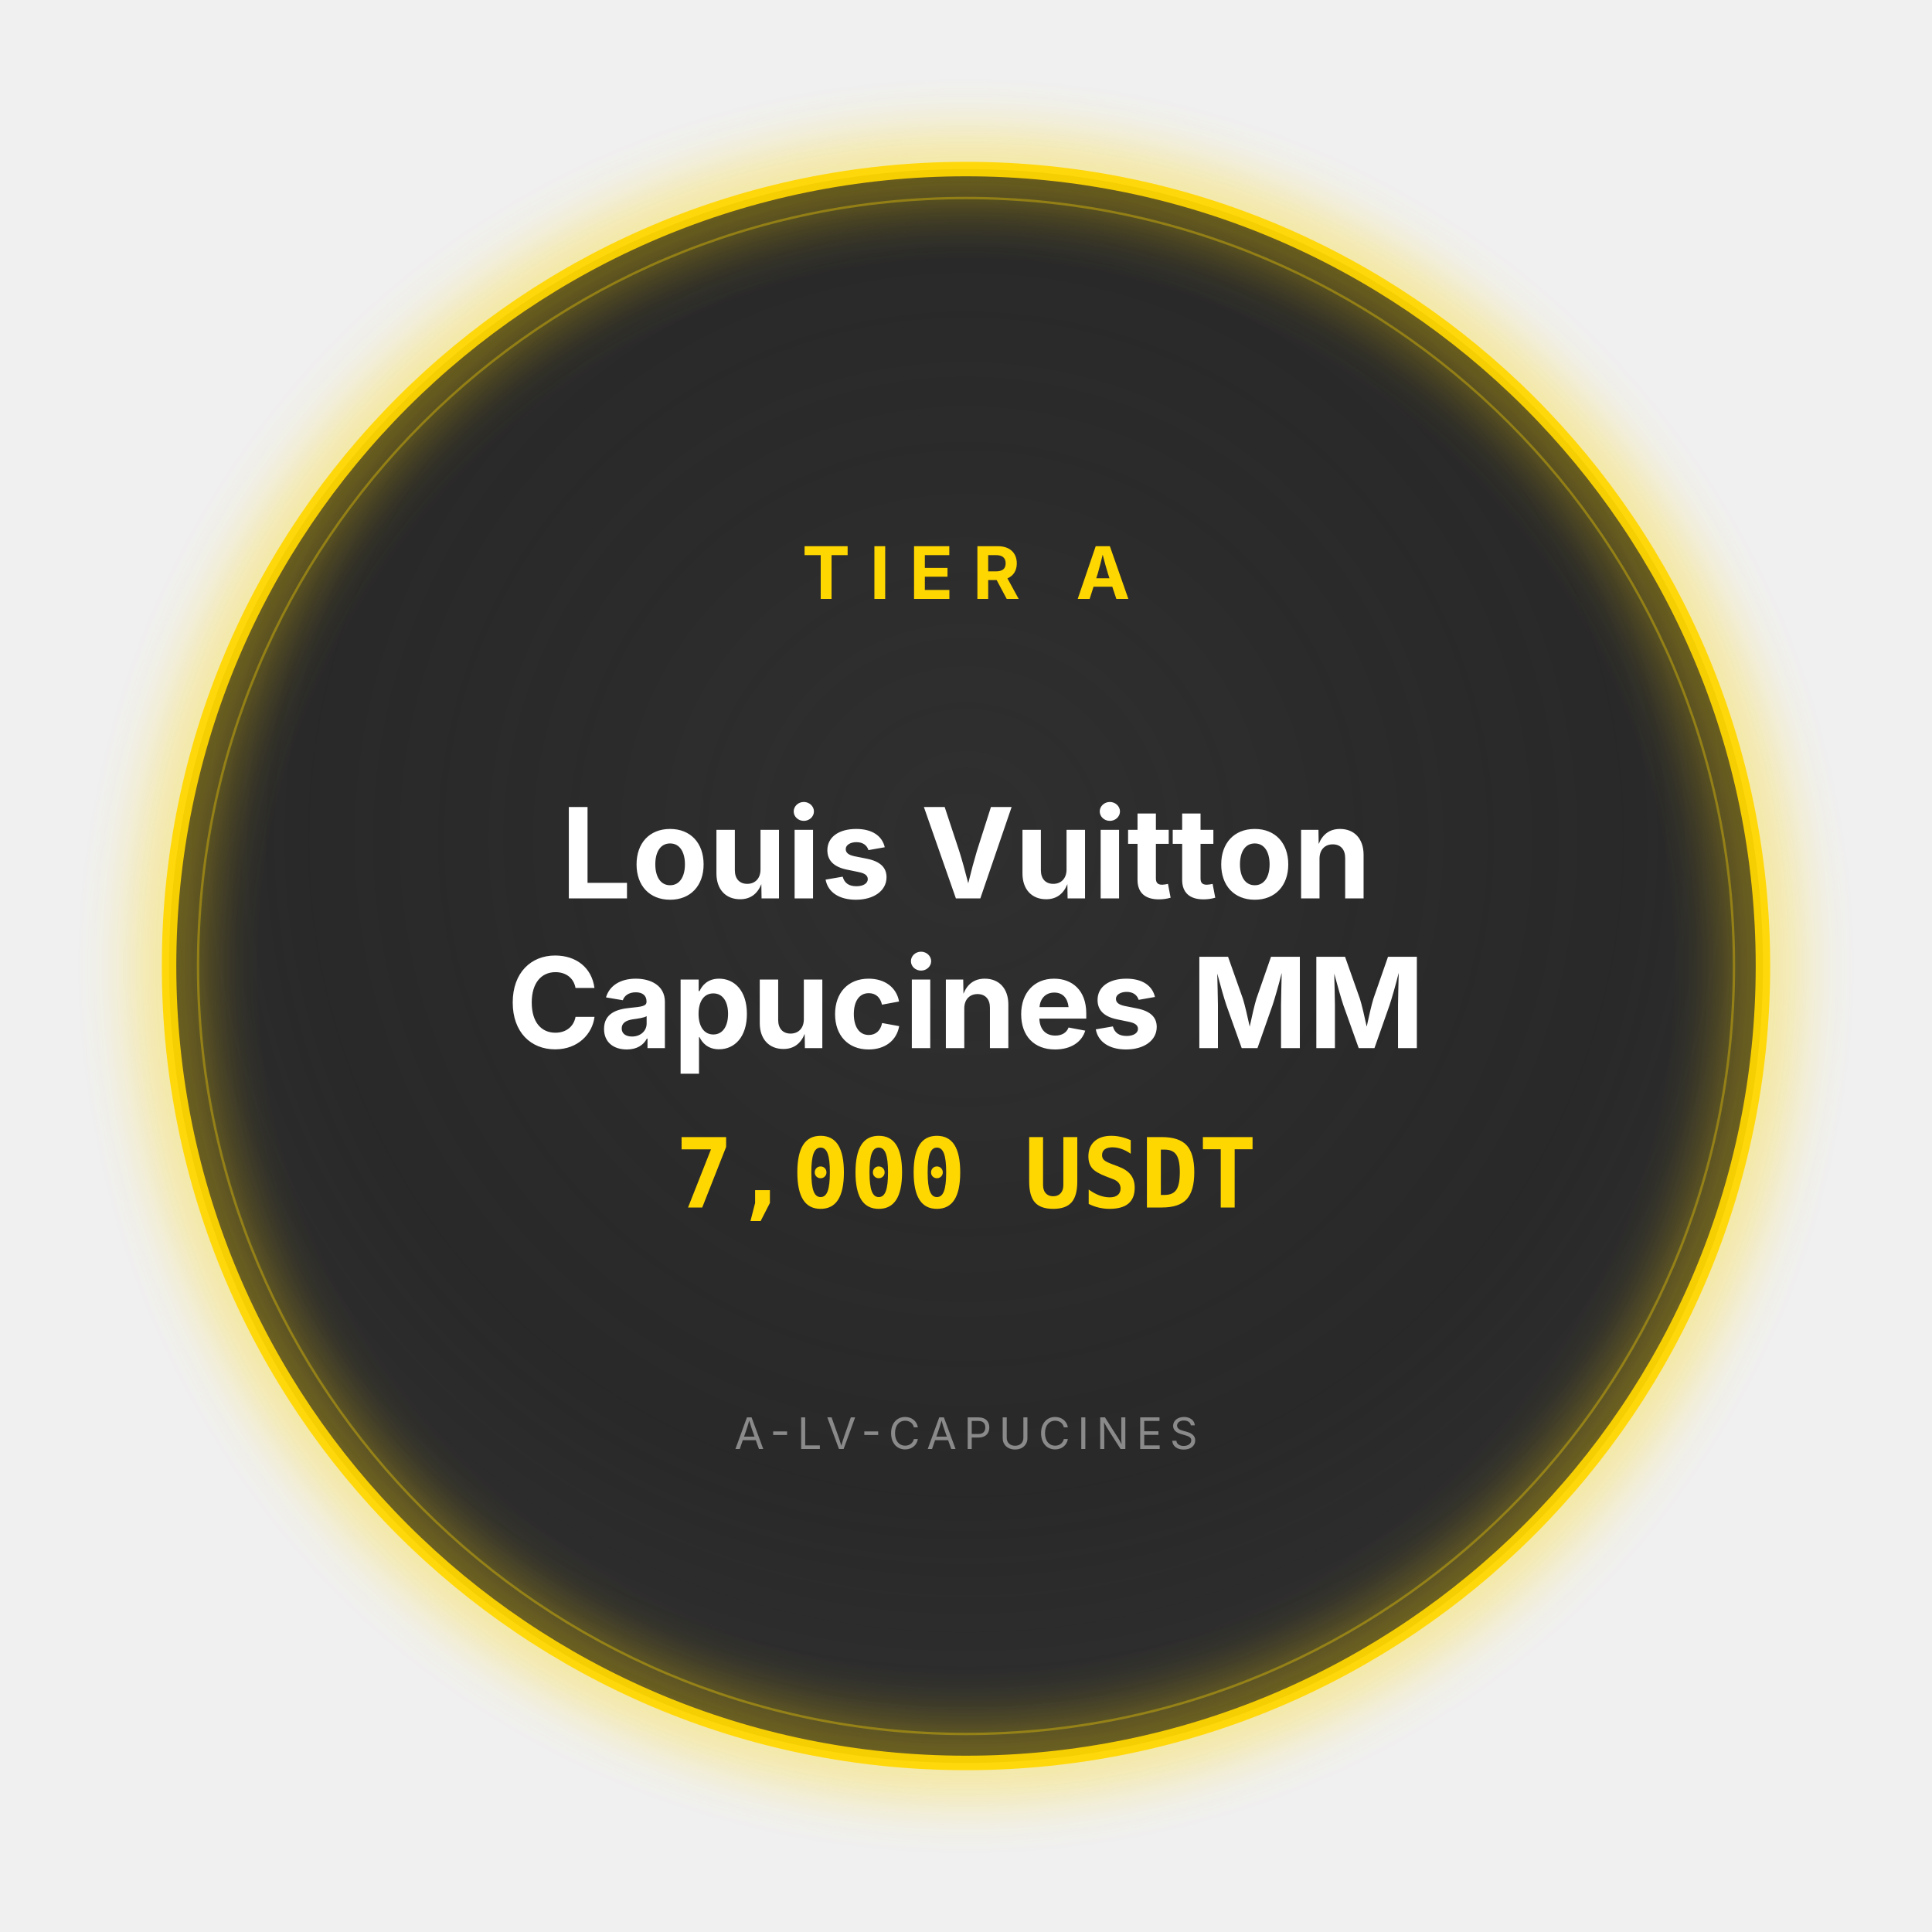
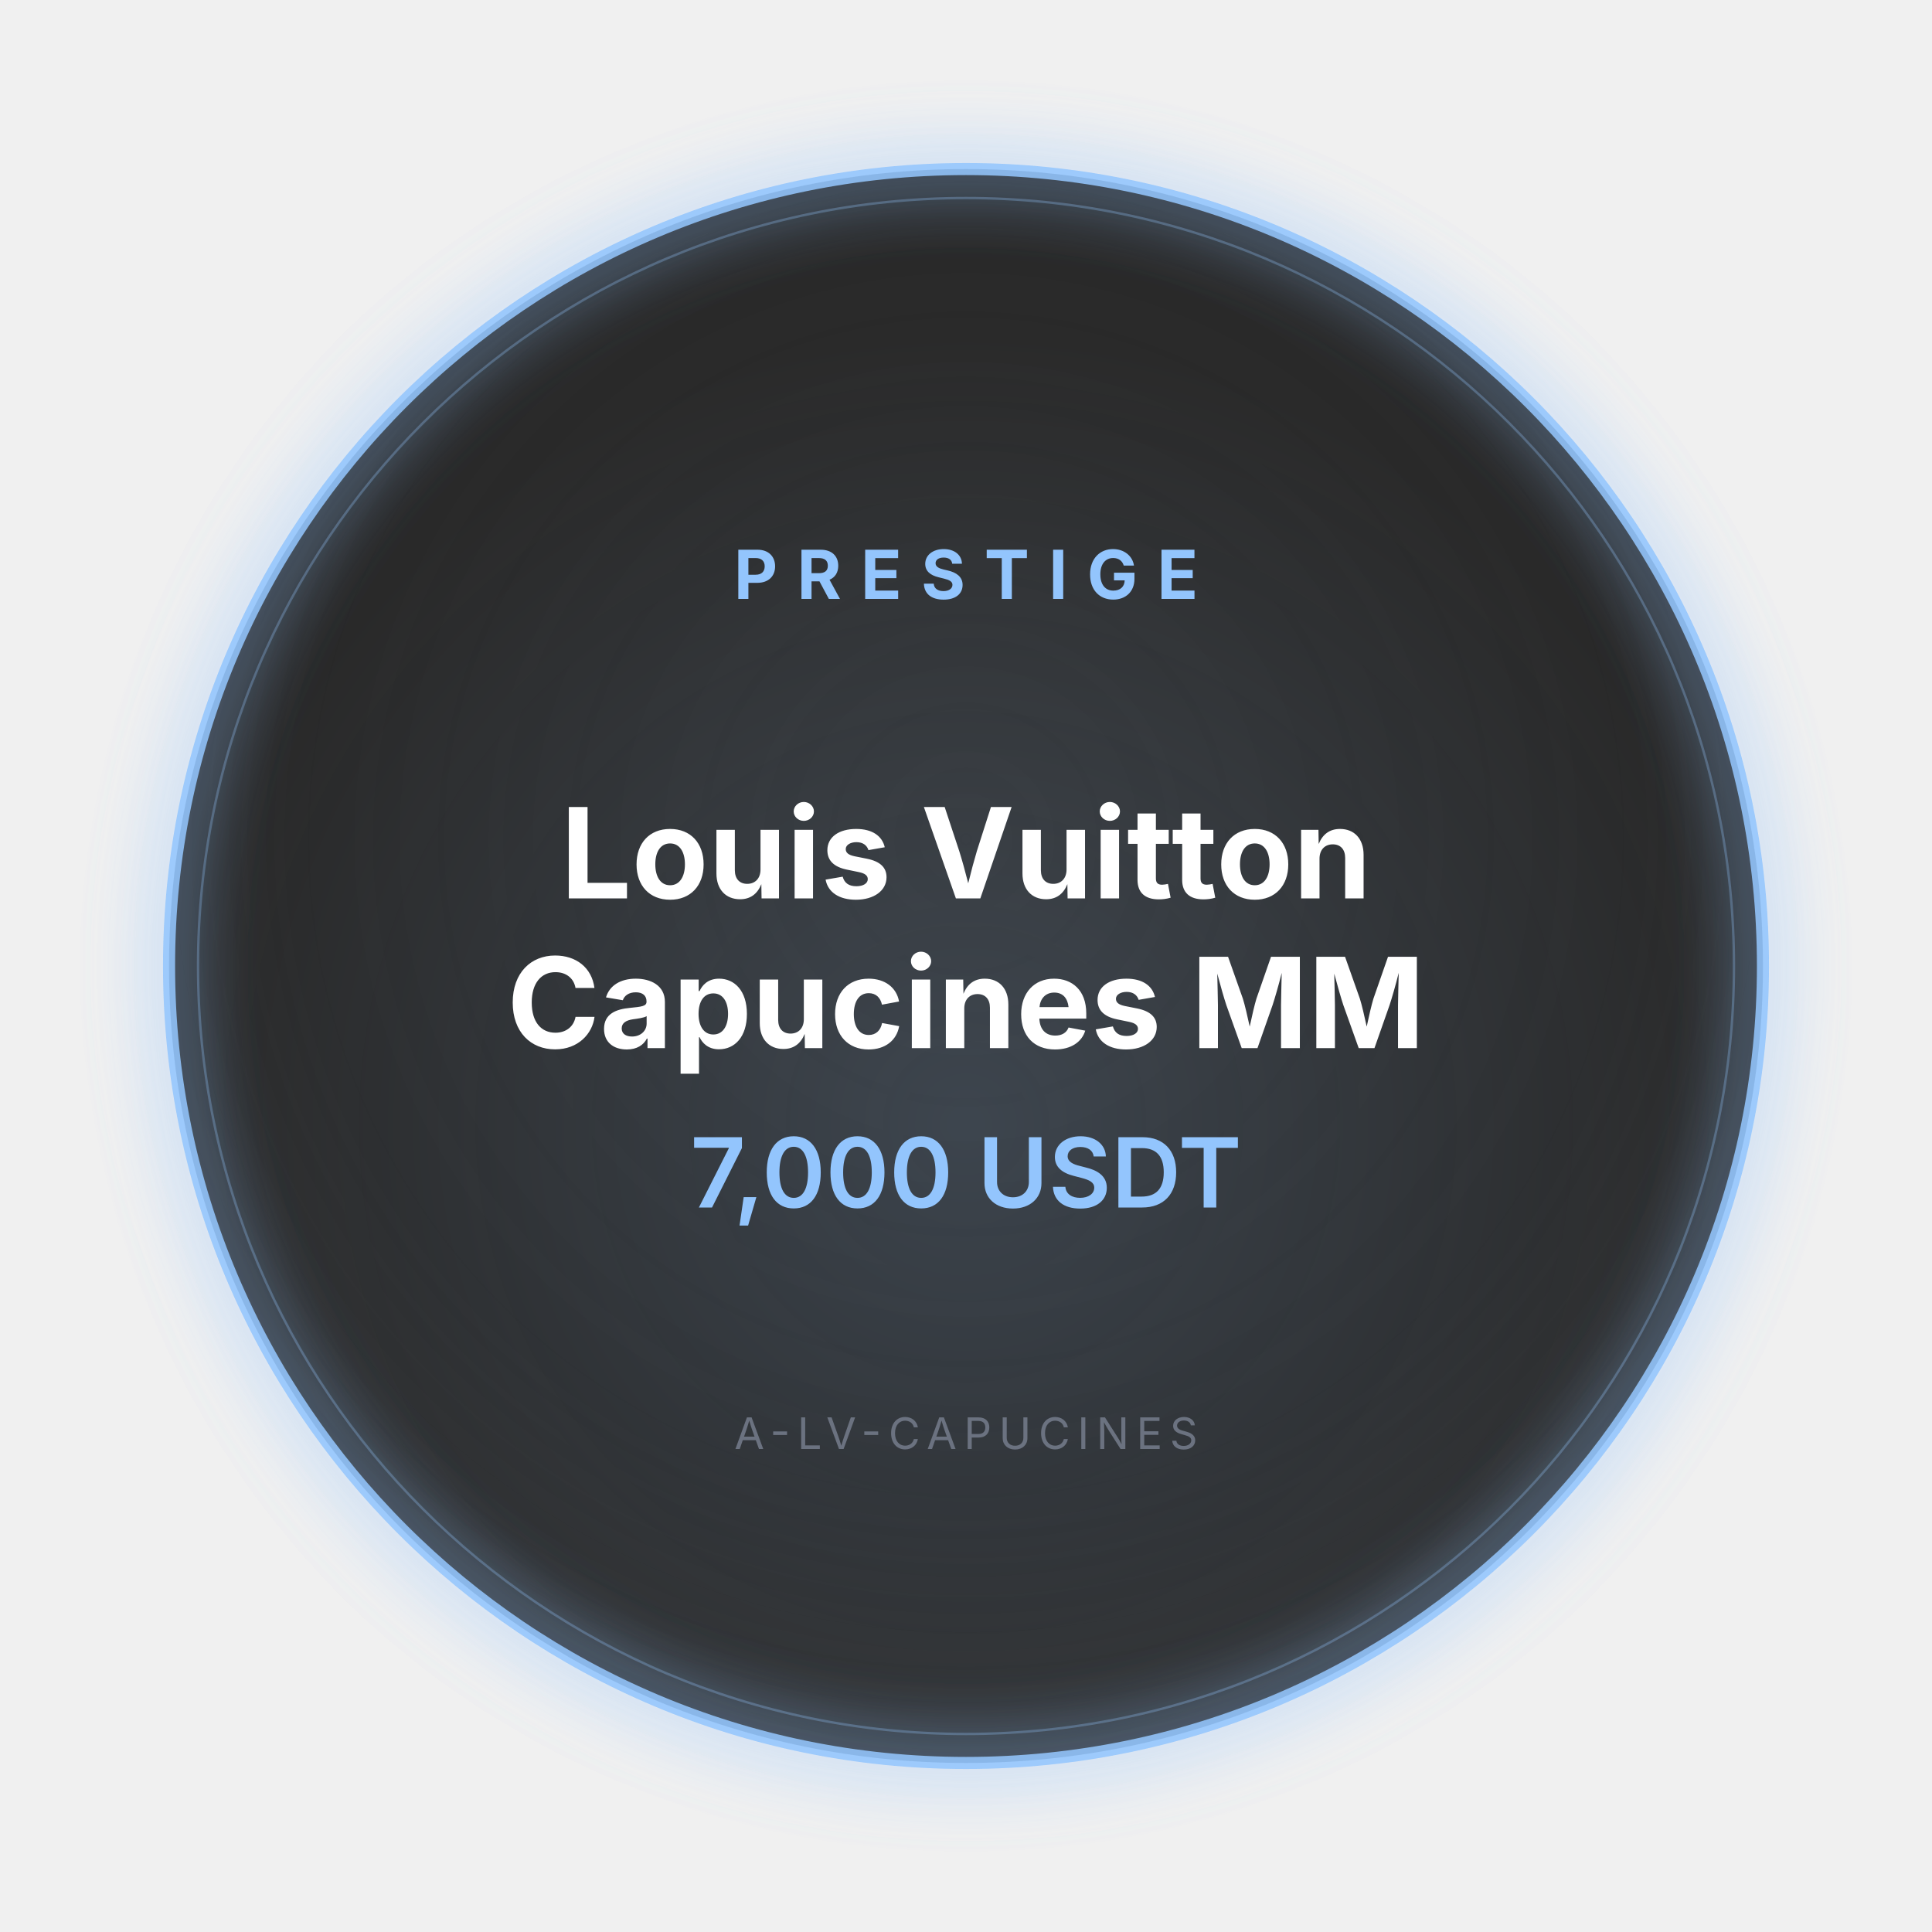
<svg xmlns="http://www.w3.org/2000/svg" width="800" height="800" viewBox="0 0 800 800" role="img" aria-label="Louis Vuitton Capucines MM - 7,000 USDT">
  <defs>
    <filter id="glow" x="-30%" y="-30%" width="160%" height="160%">
      <feGaussianBlur stdDeviation="14" result="b1" />
      <feGaussianBlur stdDeviation="4" result="b2" />
      <feMerge>
        <feMergeNode in="b1" />
        <feMergeNode in="b2" />
        <feMergeNode in="SourceGraphic" />
      </feMerge>
    </filter>
    <radialGradient id="disc" cx="50%" cy="42%" r="60%">
      <stop offset="0%" stop-color="#1E1E1E" stop-opacity="0.92" />
      <stop offset="70%" stop-color="#0E0E0E" stop-opacity="0.88" />
      <stop offset="100%" stop-color="#050505" stop-opacity="0.82" />
    </radialGradient>
+     <radialGradient id="pedestal" cx="50%" cy="60%" r="50%">
+       <stop offset="0%" stop-color="#93C5FD" stop-opacity="0.16" />
+       <stop offset="100%" stop-color="#93C5FD" stop-opacity="0" />
+     </radialGradient>
  </defs>
-   <g font-family="Inter, 'Segoe UI', Roboto, Helvetica, Arial, sans-serif">
+   <g font-family="Cinzel, Pretendard, Inter, serif">
    <circle cx="400" cy="400" r="330" fill="url(#disc)" />
-     <circle cx="400" cy="400" r="330" fill="none" stroke="#FFD700" stroke-width="6" filter="url(#glow)" opacity="0.95" />
-     <circle cx="400" cy="400" r="318" fill="none" stroke="#FFD700" stroke-width="1" opacity="0.35" />
-     <text x="400" y="248" text-anchor="middle" font-size="30" font-weight="700" letter-spacing="8" fill="#FFD700">TIER A</text>
-     <text x="400" y="372" text-anchor="middle" font-size="52" font-weight="700" fill="#FFFFFF">Louis Vuitton</text>
-     <text x="400" y="434" text-anchor="middle" font-size="52" font-weight="700" fill="#FFFFFF">Capucines MM</text>
-     <text x="400" y="500" text-anchor="middle" font-size="40" font-weight="600" fill="#FFD700" font-family="'JetBrains Mono', Consolas, monospace">7,000 USDT</text>
-     <text x="400" y="600" text-anchor="middle" font-size="18" letter-spacing="3" fill="#8A8A8A">A-LV-CAPUCINES</text>
+     <circle cx="400" cy="400" r="330" fill="url(#pedestal)" />
+     <circle cx="400" cy="400" r="330" fill="none" stroke="#93C5FD" stroke-width="5" filter="url(#glow)" opacity="0.9" />
+     <circle cx="400" cy="400" r="318" fill="none" stroke="#93C5FD" stroke-width="1" opacity="0.3" />
+     <text x="400" y="248" text-anchor="middle" font-size="28" font-weight="700" letter-spacing="8" fill="#93C5FD">PRESTIGE</text>
+     <text x="400" y="372" text-anchor="middle" font-size="52" font-weight="700" fill="#FFFFFF" font-family="Pretendard, Inter, Arial, sans-serif">Louis Vuitton</text>
+     <text x="400" y="434" text-anchor="middle" font-size="52" font-weight="700" fill="#FFFFFF" font-family="Pretendard, Inter, Arial, sans-serif">Capucines MM</text>
+     <text x="400" y="500" text-anchor="middle" font-size="40" font-weight="600" fill="#93C5FD" font-family="Pretendard, Inter, Consolas, monospace">7,000 USDT</text>
+     <text x="400" y="600" text-anchor="middle" font-size="18" letter-spacing="3" fill="#6B7280" font-family="Inter, Arial, sans-serif">A-LV-CAPUCINES</text>
  </g>
</svg>
